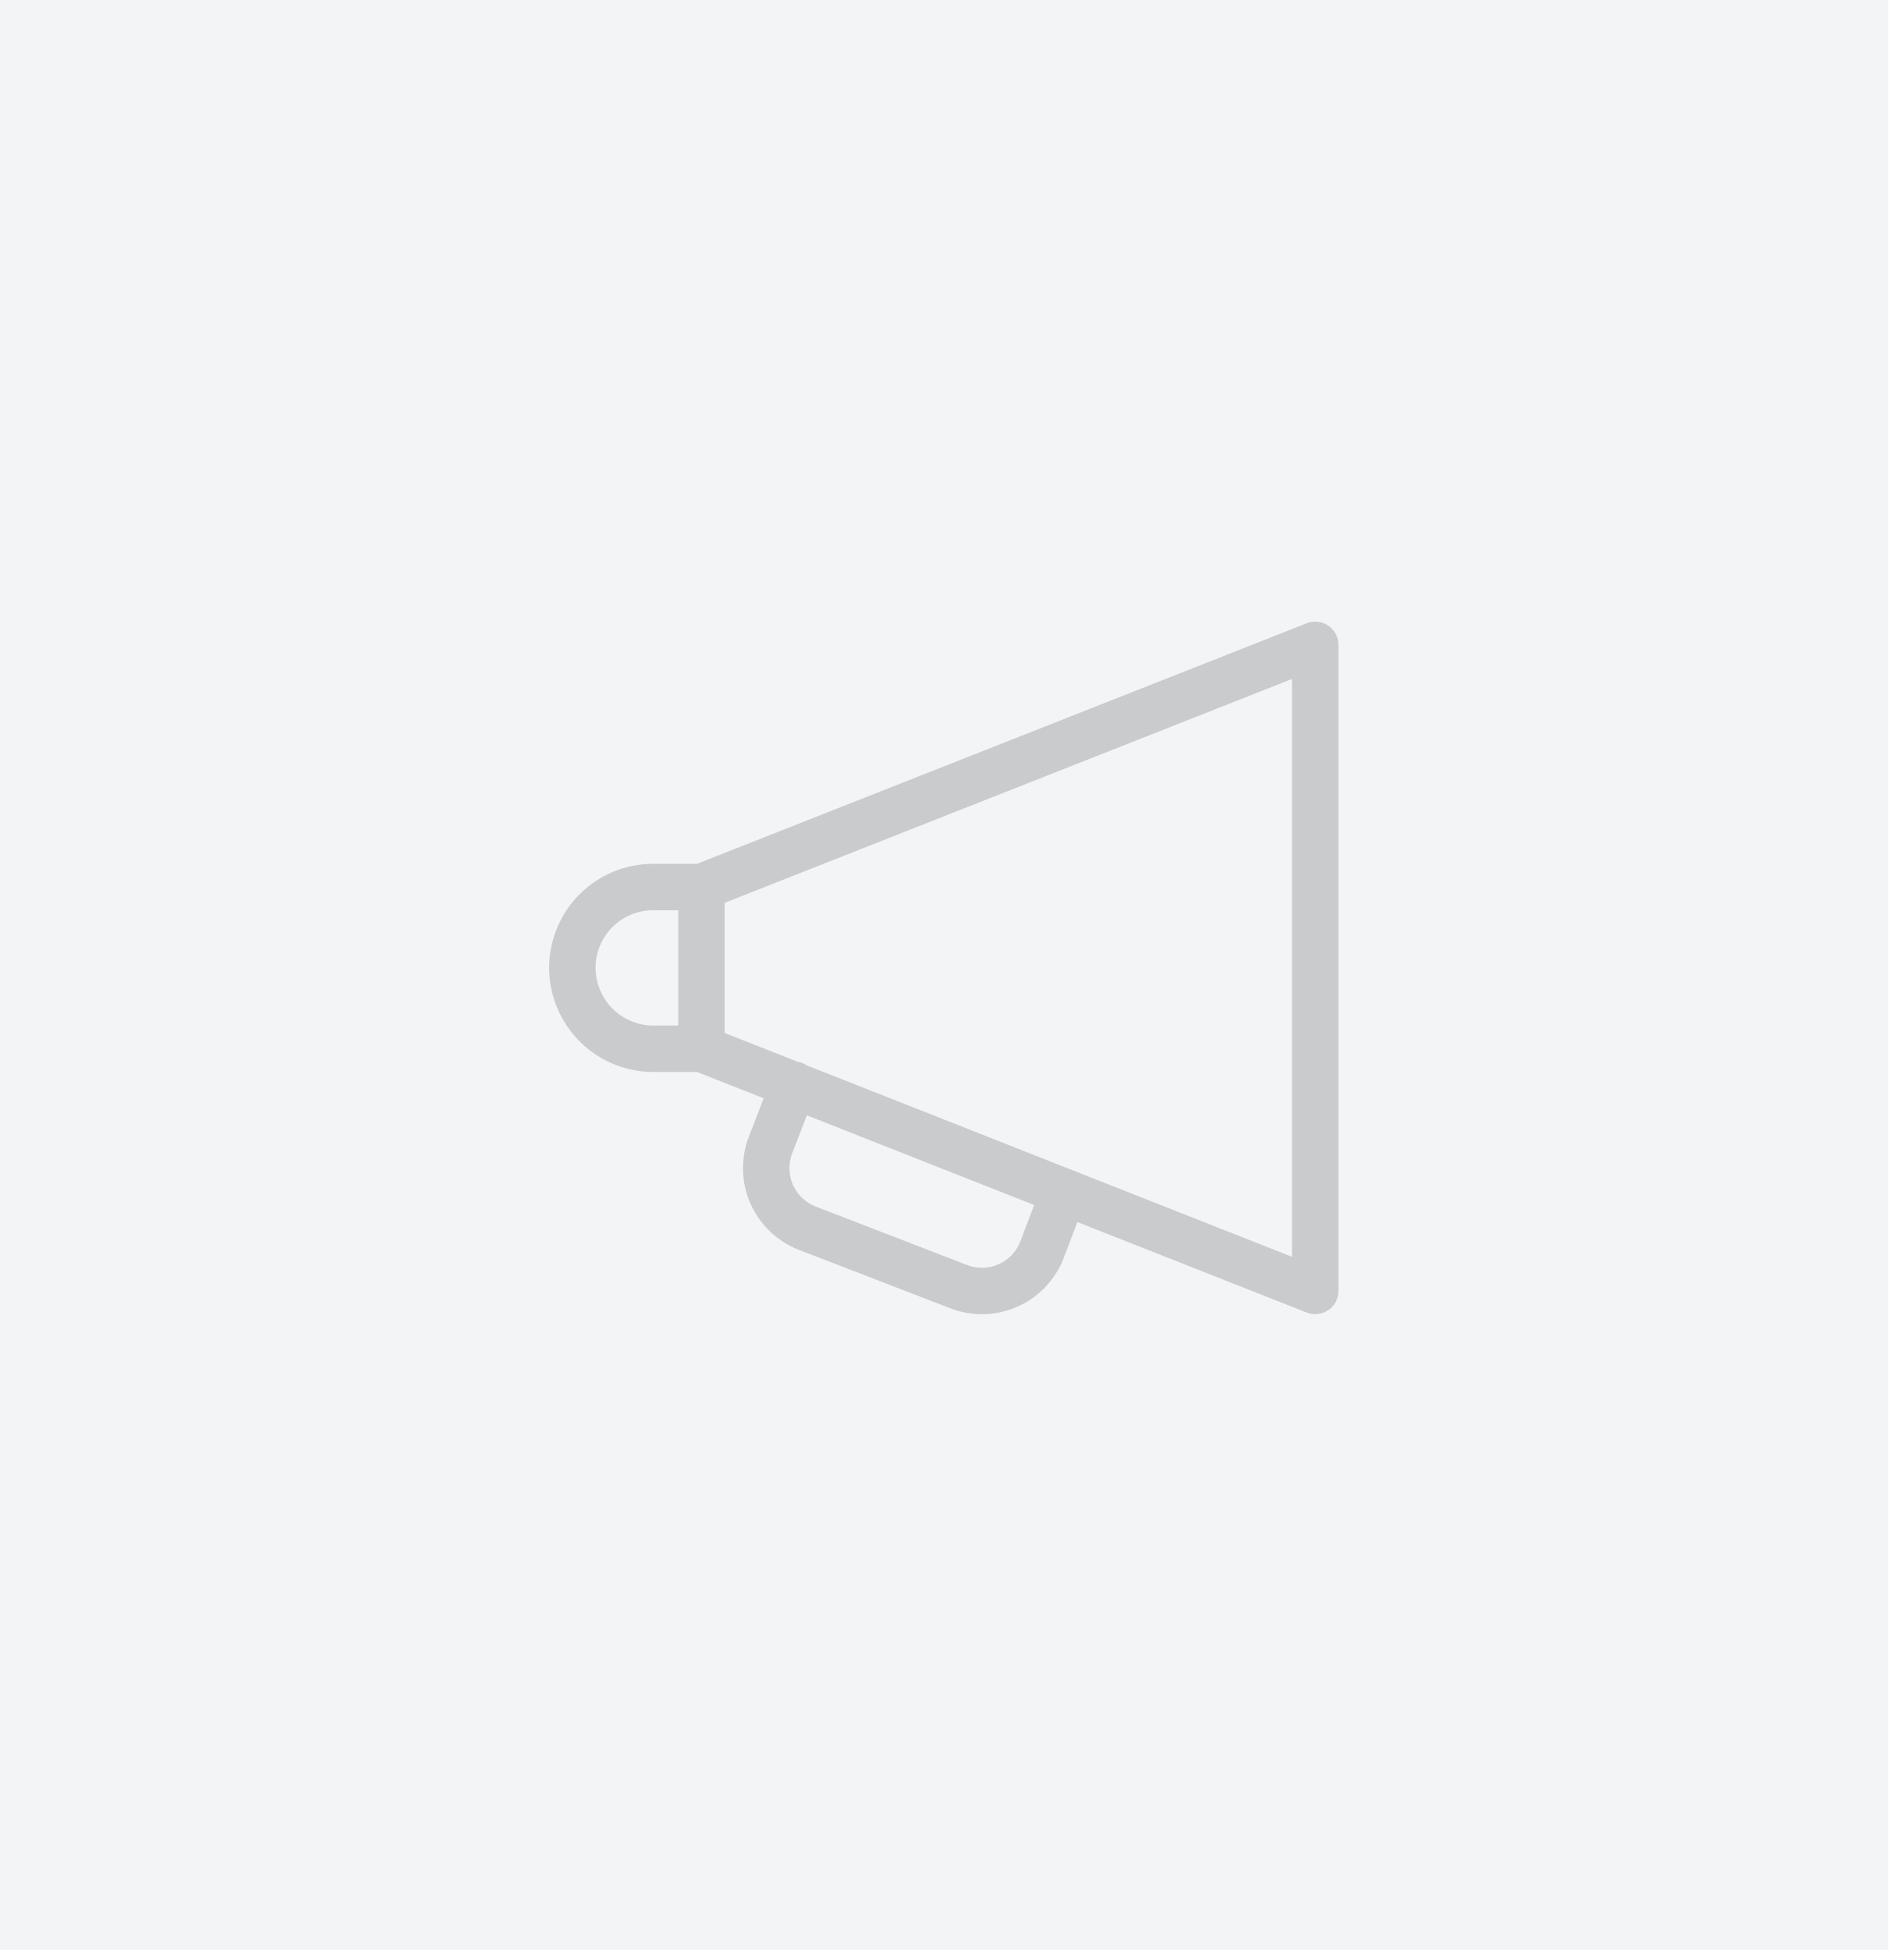
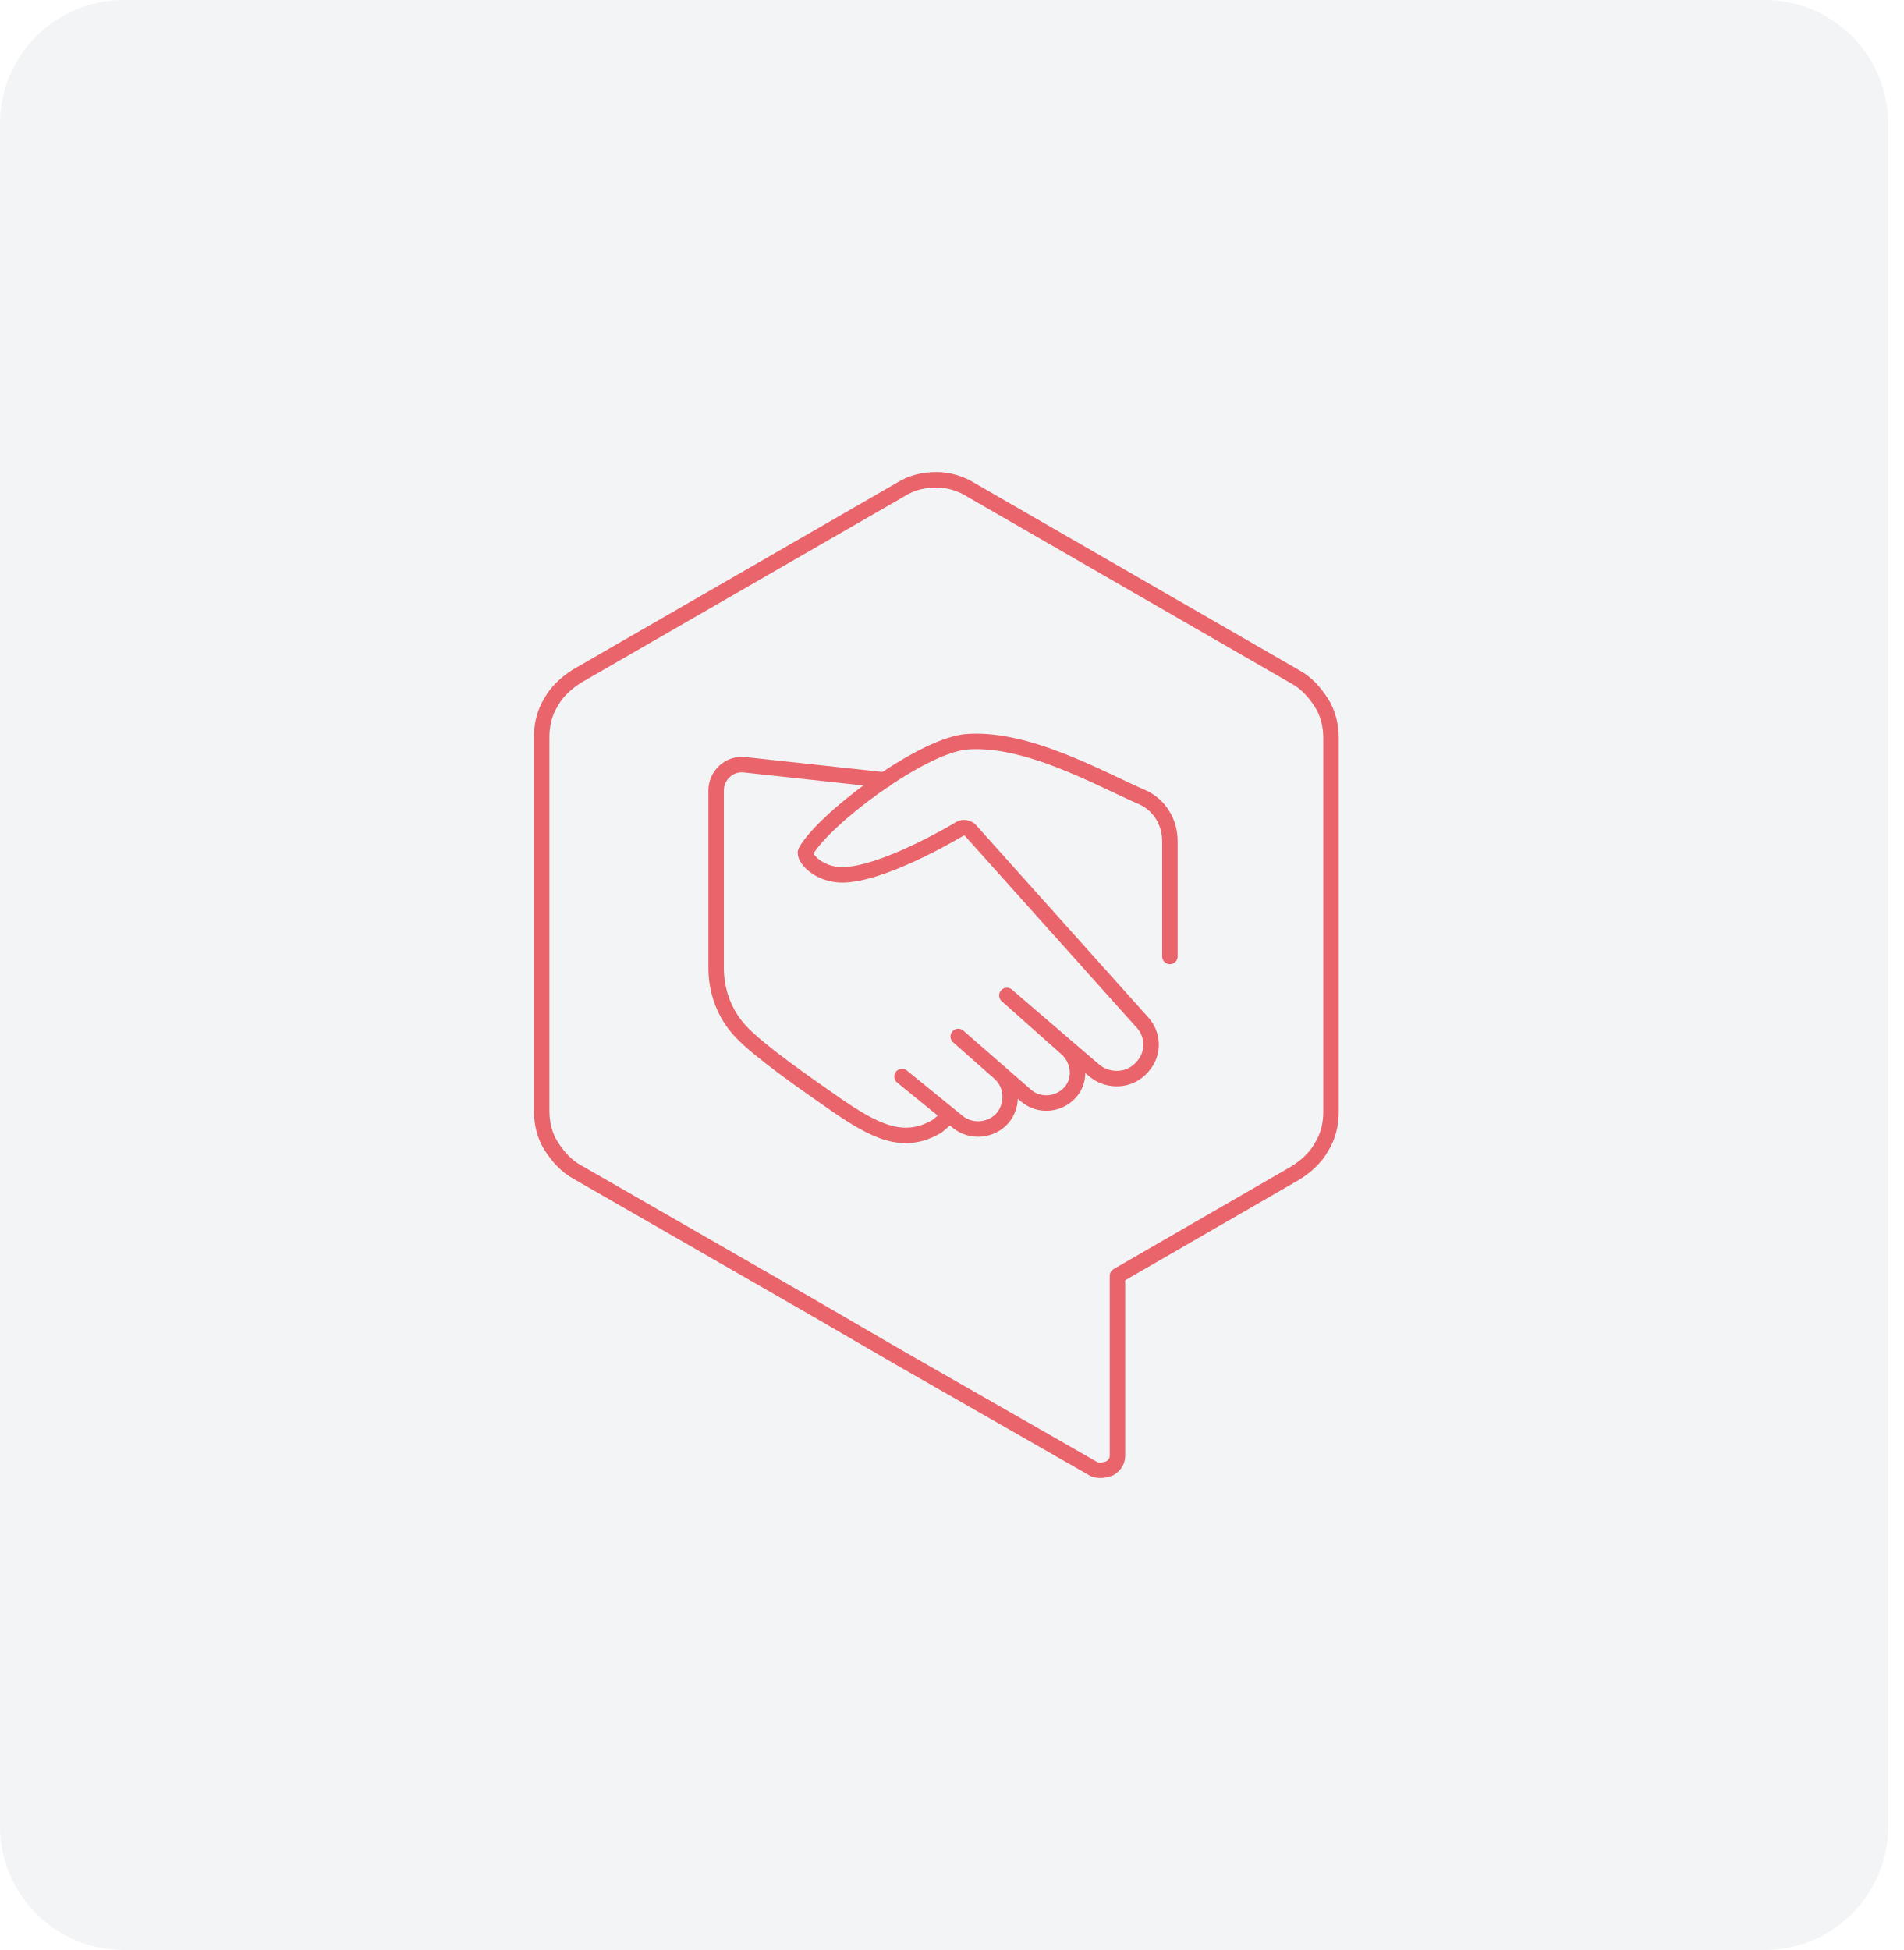
<svg xmlns="http://www.w3.org/2000/svg" width="123" height="126" viewBox="0 0 123 126" fill="none">
-   <path d="M0 0H122.01V126H0V0Z" fill="#F2F4F6" />
-   <path d="M45.325 67.767L84.983 83.415V41.667L45.325 57.316M45.325 67.767V57.316M45.325 67.767H42.199C40.814 67.762 39.487 67.208 38.51 66.227C37.532 65.246 36.983 63.917 36.983 62.532C36.983 61.148 37.533 59.822 38.511 58.843C39.489 57.865 40.816 57.316 42.199 57.316H45.325M68.751 77.013L67.32 80.779C66.916 81.804 66.123 82.628 65.113 83.069C64.104 83.51 62.96 83.533 61.934 83.133L52.18 79.367C51.669 79.171 51.201 78.876 50.804 78.499C50.407 78.122 50.089 77.67 49.867 77.17C49.644 76.67 49.523 76.13 49.51 75.583C49.496 75.036 49.591 74.491 49.788 73.981L51.294 70.083" stroke="#CACBCC" stroke-width="3" stroke-linecap="round" stroke-linejoin="round" />
+   <path d="M0 8C0 3.582 3.582 0 8 0H114.01C118.428 0 122.01 3.582 122.01 8V118C122.01 122.418 118.428 126 114.01 126H8C3.582 126 0 122.418 0 118V8Z" fill="#F2F4F6" />
+   <path d="M75.593 61.798V54.345C75.593 53.113 74.915 52.004 73.807 51.511C71.096 50.341 66.292 47.569 62.349 47.939C59.331 48.308 53.171 52.99 52.063 55.022C51.878 55.392 52.986 56.747 54.896 56.501C57.668 56.193 62.041 53.544 62.041 53.544C62.226 53.421 62.473 53.482 62.657 53.605L73.745 65.987C74.546 66.787 74.607 68.081 73.807 68.943C73.006 69.867 71.651 69.929 70.727 69.19L65.06 64.323M57.175 50.401L48.12 49.416C47.135 49.293 46.272 50.093 46.272 51.079V62.536C46.272 64.076 46.827 65.554 47.874 66.663C49.106 67.957 51.939 69.928 53.972 71.345C56.559 73.131 58.407 74.055 60.563 72.761L61.364 72.084M65.06 64.321L68.94 67.77C69.741 68.51 69.864 69.742 69.187 70.542C68.448 71.405 67.154 71.528 66.292 70.789L61.918 66.97M61.918 66.974L64.567 69.315C65.429 70.054 65.491 71.347 64.813 72.21C64.074 73.072 62.781 73.195 61.918 72.518L58.284 69.561M60.501 31C59.701 31 58.9 31.185 58.222 31.616L37.279 43.689C36.602 44.12 35.986 44.675 35.616 45.352C35.185 46.03 35 46.831 35 47.631V71.778C35 72.578 35.185 73.379 35.616 74.057C36.047 74.734 36.602 75.35 37.279 75.72L52.494 84.467L58.222 87.793L70.603 94.877C70.788 95 70.973 95 71.158 95C71.343 95 71.527 94.938 71.712 94.877C71.897 94.754 72.02 94.63 72.082 94.507C72.205 94.322 72.205 94.138 72.205 93.953V82.434L83.724 75.781C84.401 75.35 85.017 74.796 85.387 74.118C85.818 73.441 86.003 72.64 86.003 71.839V47.693C86.003 46.892 85.818 46.091 85.387 45.414C84.956 44.736 84.401 44.12 83.724 43.751L62.781 31.678C62.103 31.246 61.302 31 60.501 31Z" stroke="#EA646C" stroke-miterlimit="10" stroke-linecap="round" stroke-linejoin="round" />
</svg>
